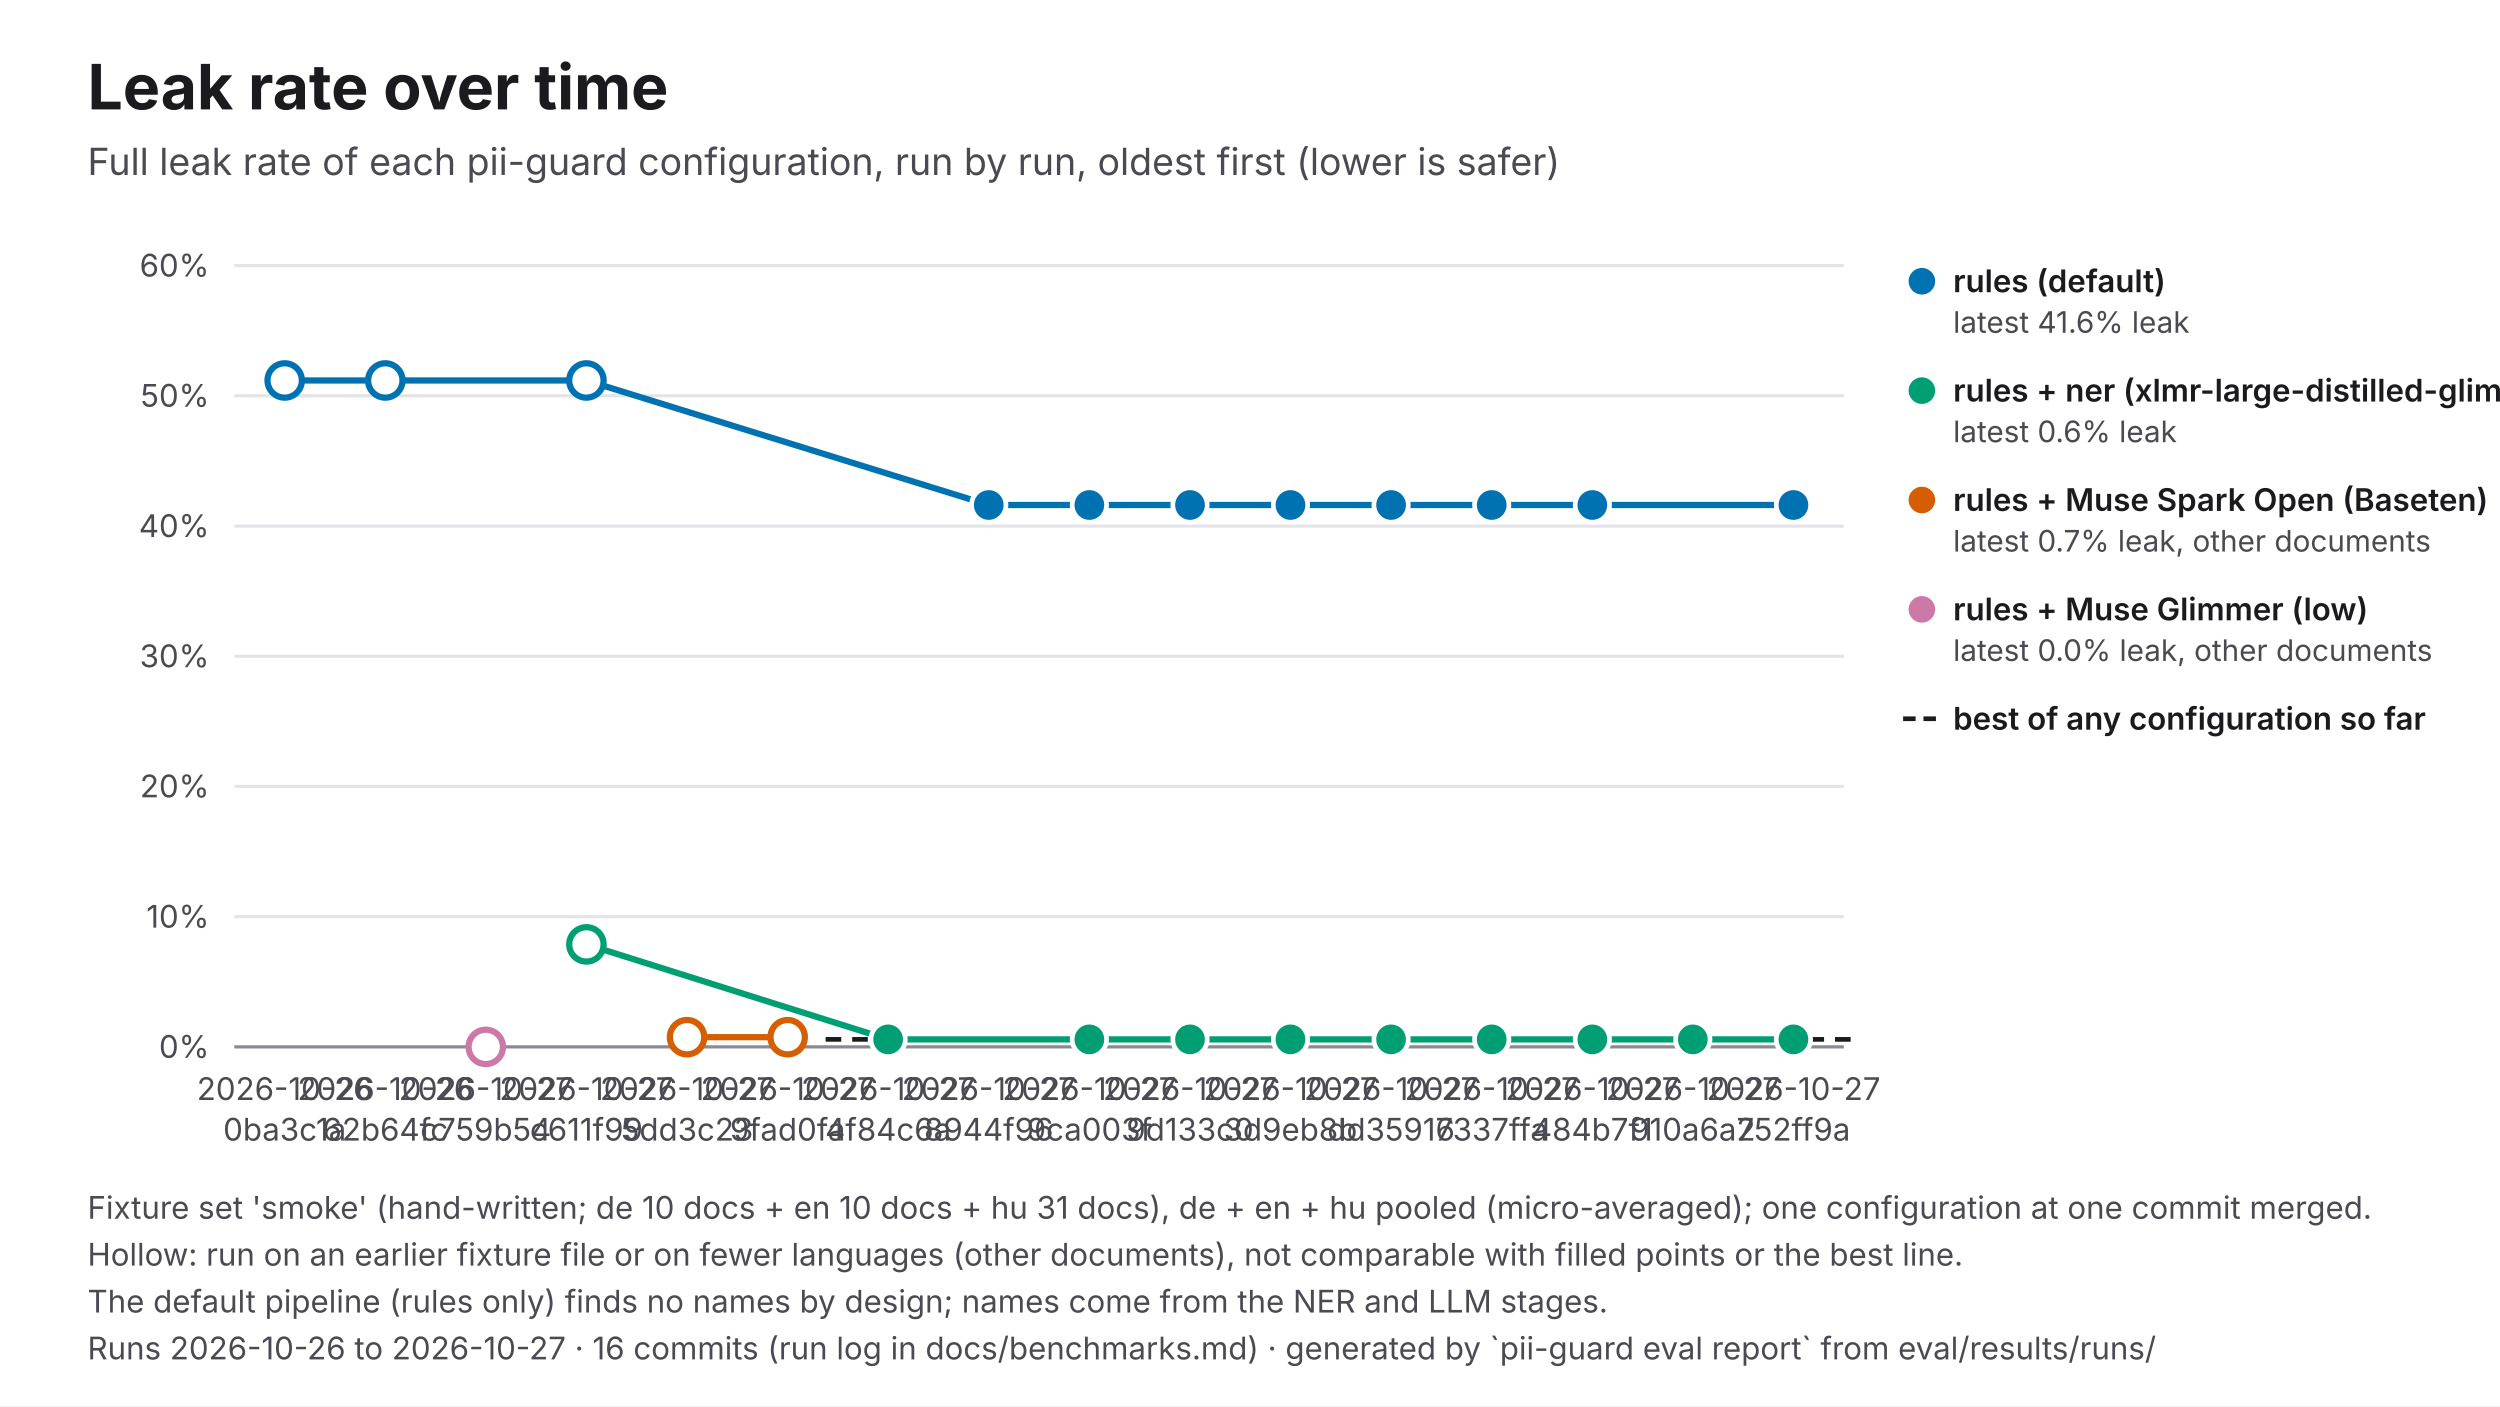
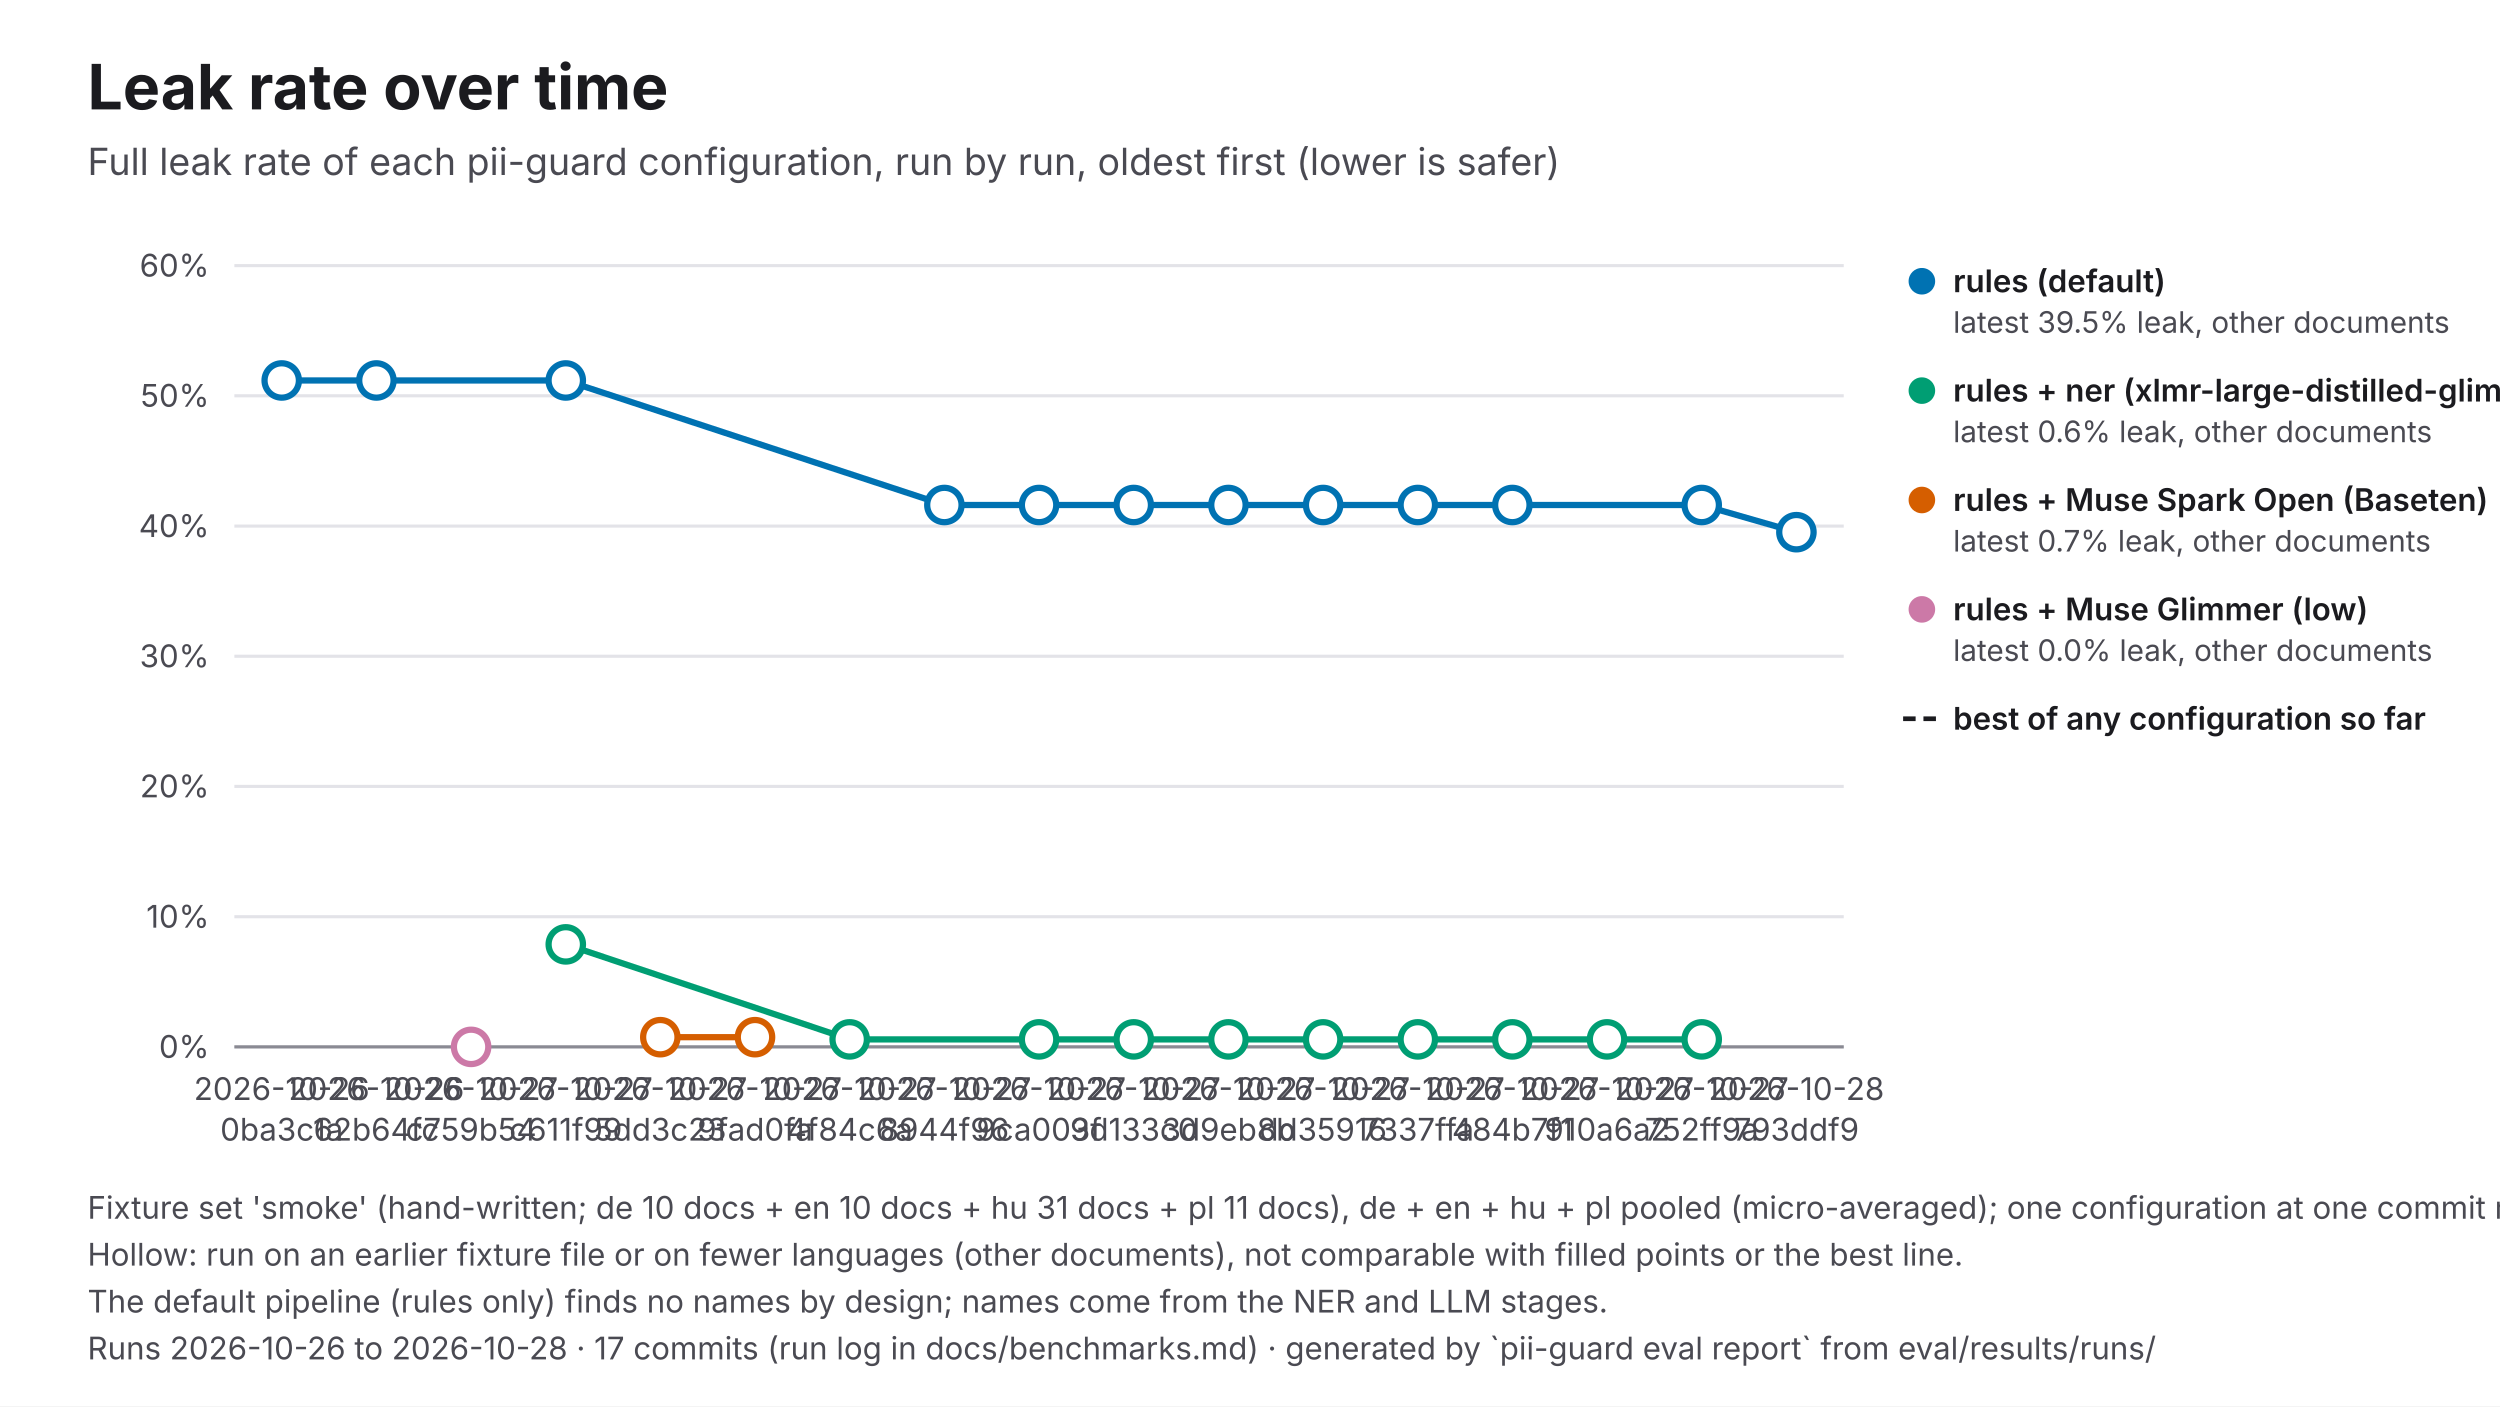
<svg xmlns="http://www.w3.org/2000/svg" viewBox="0 0 1600 900" width="1600" height="900" role="img" aria-labelledby="t d" font-family="Inter, 'Helvetica Neue', Helvetica, Arial, sans-serif">
  <rect width="1600" height="900" fill="#FFFFFF" />
  <text x="56" y="70" font-size="40" fill="#1B1B1F" font-weight="700">Leak rate over time</text>
  <text x="56" y="112" font-size="24" fill="#4A4A52">Full leak rate of each pii-guard configuration, run by run, oldest first (lower is safer)</text>
  <line x1="150" y1="670" x2="1180" y2="670" stroke="#E3E3E8" stroke-width="2" />
  <text x="134" y="677" font-size="20" fill="#4A4A52" text-anchor="end">0%</text>
  <line x1="150" y1="586.7" x2="1180" y2="586.7" stroke="#E3E3E8" stroke-width="2" />
  <text x="134" y="593.7" font-size="20" fill="#4A4A52" text-anchor="end">10%</text>
  <line x1="150" y1="503.3" x2="1180" y2="503.3" stroke="#E3E3E8" stroke-width="2" />
  <text x="134" y="510.3" font-size="20" fill="#4A4A52" text-anchor="end">20%</text>
  <line x1="150" y1="420" x2="1180" y2="420" stroke="#E3E3E8" stroke-width="2" />
  <text x="134" y="427" font-size="20" fill="#4A4A52" text-anchor="end">30%</text>
  <line x1="150" y1="336.7" x2="1180" y2="336.7" stroke="#E3E3E8" stroke-width="2" />
  <text x="134" y="343.7" font-size="20" fill="#4A4A52" text-anchor="end">40%</text>
  <line x1="150" y1="253.3" x2="1180" y2="253.3" stroke="#E3E3E8" stroke-width="2" />
  <text x="134" y="260.3" font-size="20" fill="#4A4A52" text-anchor="end">50%</text>
  <line x1="150" y1="170" x2="1180" y2="170" stroke="#E3E3E8" stroke-width="2" />
  <text x="134" y="177" font-size="20" fill="#4A4A52" text-anchor="end">60%</text>
-   <text x="182.2" y="704" font-size="20" fill="#4A4A52" text-anchor="middle">2026-10-26</text>
-   <text x="182.2" y="730" font-size="20" fill="#4A4A52" text-anchor="middle">0ba3c1a</text>
-   <text x="246.6" y="704" font-size="20" fill="#4A4A52" text-anchor="middle">2026-10-26</text>
-   <text x="246.6" y="730" font-size="20" fill="#4A4A52" text-anchor="middle">62b64fc</text>
-   <text x="310.9" y="704" font-size="20" fill="#4A4A52" text-anchor="middle">2026-10-27</text>
-   <text x="310.9" y="730" font-size="20" fill="#4A4A52" text-anchor="middle">c759b54</text>
-   <text x="375.3" y="704" font-size="20" fill="#4A4A52" text-anchor="middle">2026-10-27</text>
-   <text x="375.3" y="730" font-size="20" fill="#4A4A52" text-anchor="middle">c611f99</text>
-   <text x="439.7" y="704" font-size="20" fill="#4A4A52" text-anchor="middle">2026-10-27</text>
-   <text x="439.7" y="730" font-size="20" fill="#4A4A52" text-anchor="middle">5dd3c23</text>
-   <text x="504.1" y="704" font-size="20" fill="#4A4A52" text-anchor="middle">2026-10-27</text>
-   <text x="504.1" y="730" font-size="20" fill="#4A4A52" text-anchor="middle">9fad0fa</text>
-   <text x="568.4" y="704" font-size="20" fill="#4A4A52" text-anchor="middle">2026-10-27</text>
-   <text x="568.4" y="730" font-size="20" fill="#4A4A52" text-anchor="middle">4f84c6a</text>
-   <text x="632.8" y="704" font-size="20" fill="#4A4A52" text-anchor="middle">2026-10-27</text>
-   <text x="632.8" y="730" font-size="20" fill="#4A4A52" text-anchor="middle">8944f96</text>
-   <text x="697.2" y="704" font-size="20" fill="#4A4A52" text-anchor="middle">2026-10-27</text>
-   <text x="697.2" y="730" font-size="20" fill="#4A4A52" text-anchor="middle">9ca003f</text>
-   <text x="761.6" y="704" font-size="20" fill="#4A4A52" text-anchor="middle">2026-10-27</text>
-   <text x="761.6" y="730" font-size="20" fill="#4A4A52" text-anchor="middle">9d133c0</text>
-   <text x="825.9" y="704" font-size="20" fill="#4A4A52" text-anchor="middle">2026-10-27</text>
-   <text x="825.9" y="730" font-size="20" fill="#4A4A52" text-anchor="middle">3d9eb8b</text>
-   <text x="890.3" y="704" font-size="20" fill="#4A4A52" text-anchor="middle">2026-10-27</text>
-   <text x="890.3" y="730" font-size="20" fill="#4A4A52" text-anchor="middle">dd35916</text>
-   <text x="954.7" y="704" font-size="20" fill="#4A4A52" text-anchor="middle">2026-10-27</text>
-   <text x="954.7" y="730" font-size="20" fill="#4A4A52" text-anchor="middle">7337ffa</text>
-   <text x="1019.1" y="704" font-size="20" fill="#4A4A52" text-anchor="middle">2026-10-27</text>
-   <text x="1019.1" y="730" font-size="20" fill="#4A4A52" text-anchor="middle">484b7f1</text>
-   <text x="1083.4" y="704" font-size="20" fill="#4A4A52" text-anchor="middle">2026-10-27</text>
-   <text x="1083.4" y="730" font-size="20" fill="#4A4A52" text-anchor="middle">910a6a2</text>
-   <text x="1147.8" y="704" font-size="20" fill="#4A4A52" text-anchor="middle">2026-10-27</text>
-   <text x="1147.8" y="730" font-size="20" fill="#4A4A52" text-anchor="middle">752ff9a</text>
+   <text x="180.3" y="704" font-size="20" fill="#4A4A52" text-anchor="middle">2026-10-26</text>
+   <text x="180.3" y="730" font-size="20" fill="#4A4A52" text-anchor="middle">0ba3c1a</text>
+   <text x="240.9" y="704" font-size="20" fill="#4A4A52" text-anchor="middle">2026-10-26</text>
+   <text x="240.9" y="730" font-size="20" fill="#4A4A52" text-anchor="middle">62b64fc</text>
+   <text x="301.5" y="704" font-size="20" fill="#4A4A52" text-anchor="middle">2026-10-27</text>
+   <text x="301.5" y="730" font-size="20" fill="#4A4A52" text-anchor="middle">c759b54</text>
+   <text x="362.1" y="704" font-size="20" fill="#4A4A52" text-anchor="middle">2026-10-27</text>
+   <text x="362.1" y="730" font-size="20" fill="#4A4A52" text-anchor="middle">c611f99</text>
+   <text x="422.6" y="704" font-size="20" fill="#4A4A52" text-anchor="middle">2026-10-27</text>
+   <text x="422.6" y="730" font-size="20" fill="#4A4A52" text-anchor="middle">5dd3c23</text>
+   <text x="483.2" y="704" font-size="20" fill="#4A4A52" text-anchor="middle">2026-10-27</text>
+   <text x="483.2" y="730" font-size="20" fill="#4A4A52" text-anchor="middle">9fad0fa</text>
+   <text x="543.8" y="704" font-size="20" fill="#4A4A52" text-anchor="middle">2026-10-27</text>
+   <text x="543.8" y="730" font-size="20" fill="#4A4A52" text-anchor="middle">4f84c6a</text>
+   <text x="604.4" y="704" font-size="20" fill="#4A4A52" text-anchor="middle">2026-10-27</text>
+   <text x="604.4" y="730" font-size="20" fill="#4A4A52" text-anchor="middle">8944f96</text>
+   <text x="665" y="704" font-size="20" fill="#4A4A52" text-anchor="middle">2026-10-27</text>
+   <text x="665" y="730" font-size="20" fill="#4A4A52" text-anchor="middle">9ca003f</text>
+   <text x="725.6" y="704" font-size="20" fill="#4A4A52" text-anchor="middle">2026-10-27</text>
+   <text x="725.6" y="730" font-size="20" fill="#4A4A52" text-anchor="middle">9d133c0</text>
+   <text x="786.2" y="704" font-size="20" fill="#4A4A52" text-anchor="middle">2026-10-27</text>
+   <text x="786.2" y="730" font-size="20" fill="#4A4A52" text-anchor="middle">3d9eb8b</text>
+   <text x="846.8" y="704" font-size="20" fill="#4A4A52" text-anchor="middle">2026-10-27</text>
+   <text x="846.8" y="730" font-size="20" fill="#4A4A52" text-anchor="middle">dd35916</text>
+   <text x="907.4" y="704" font-size="20" fill="#4A4A52" text-anchor="middle">2026-10-27</text>
+   <text x="907.4" y="730" font-size="20" fill="#4A4A52" text-anchor="middle">7337ffa</text>
+   <text x="967.9" y="704" font-size="20" fill="#4A4A52" text-anchor="middle">2026-10-27</text>
+   <text x="967.9" y="730" font-size="20" fill="#4A4A52" text-anchor="middle">484b7f1</text>
+   <text x="1028.5" y="704" font-size="20" fill="#4A4A52" text-anchor="middle">2026-10-27</text>
+   <text x="1028.5" y="730" font-size="20" fill="#4A4A52" text-anchor="middle">910a6a2</text>
+   <text x="1089.1" y="704" font-size="20" fill="#4A4A52" text-anchor="middle">2026-10-27</text>
+   <text x="1089.1" y="730" font-size="20" fill="#4A4A52" text-anchor="middle">752ff9a</text>
+   <text x="1149.7" y="704" font-size="20" fill="#4A4A52" text-anchor="middle">2026-10-28</text>
+   <text x="1149.7" y="730" font-size="20" fill="#4A4A52" text-anchor="middle">793ddf9</text>
  <line x1="150" y1="670" x2="1180" y2="670" stroke="#8A8A93" stroke-width="2" />
-   <path d="M528.4,665.2H592.8V665.2H657.2V665.2H721.6V665.2H785.9V665.2H850.3V665.2H914.7V665.2H979.1V665.2H1043.4V665.2H1107.8V665.2H1187.8" fill="none" stroke="#1B1B1F" stroke-width="3" stroke-dasharray="10 7" />
-   <path d="M182.2,243.5L246.6,243.5L375.3,243.5L632.8,323.2L697.2,323.2L761.6,323.2L825.9,323.2L890.3,323.2L954.7,323.2L1019.1,323.2L1147.8,323.2" fill="none" stroke="#0072B2" stroke-width="4" />
-   <circle cx="182.2" cy="243.5" r="11" fill="#FFFFFF" stroke="#0072B2" stroke-width="4" />
-   <circle cx="246.6" cy="243.5" r="11" fill="#FFFFFF" stroke="#0072B2" stroke-width="4" />
-   <circle cx="375.3" cy="243.5" r="11" fill="#FFFFFF" stroke="#0072B2" stroke-width="4" />
-   <circle cx="632.8" cy="323.2" r="11" fill="#0072B2" stroke="#FFFFFF" stroke-width="3" />
-   <circle cx="697.2" cy="323.2" r="11" fill="#0072B2" stroke="#FFFFFF" stroke-width="3" />
-   <circle cx="761.6" cy="323.2" r="11" fill="#0072B2" stroke="#FFFFFF" stroke-width="3" />
-   <circle cx="825.9" cy="323.2" r="11" fill="#0072B2" stroke="#FFFFFF" stroke-width="3" />
-   <circle cx="890.3" cy="323.2" r="11" fill="#0072B2" stroke="#FFFFFF" stroke-width="3" />
-   <circle cx="954.7" cy="323.2" r="11" fill="#0072B2" stroke="#FFFFFF" stroke-width="3" />
-   <circle cx="1019.1" cy="323.2" r="11" fill="#0072B2" stroke="#FFFFFF" stroke-width="3" />
-   <circle cx="1147.8" cy="323.2" r="11" fill="#0072B2" stroke="#FFFFFF" stroke-width="3" />
-   <path d="M375.3,604.4L568.4,665.2L697.2,665.2L761.6,665.2L825.9,665.2L890.3,665.2L954.7,665.2L1019.1,665.2L1083.4,665.2L1147.8,665.2" fill="none" stroke="#009E73" stroke-width="4" />
-   <circle cx="375.3" cy="604.4" r="11" fill="#FFFFFF" stroke="#009E73" stroke-width="4" />
-   <circle cx="568.4" cy="665.2" r="11" fill="#009E73" stroke="#FFFFFF" stroke-width="3" />
-   <circle cx="697.2" cy="665.2" r="11" fill="#009E73" stroke="#FFFFFF" stroke-width="3" />
-   <circle cx="761.6" cy="665.2" r="11" fill="#009E73" stroke="#FFFFFF" stroke-width="3" />
-   <circle cx="825.9" cy="665.2" r="11" fill="#009E73" stroke="#FFFFFF" stroke-width="3" />
-   <circle cx="890.3" cy="665.2" r="11" fill="#009E73" stroke="#FFFFFF" stroke-width="3" />
-   <circle cx="954.7" cy="665.2" r="11" fill="#009E73" stroke="#FFFFFF" stroke-width="3" />
-   <circle cx="1019.1" cy="665.2" r="11" fill="#009E73" stroke="#FFFFFF" stroke-width="3" />
-   <circle cx="1083.4" cy="665.2" r="11" fill="#009E73" stroke="#FFFFFF" stroke-width="3" />
-   <circle cx="1147.8" cy="665.2" r="11" fill="#009E73" stroke="#FFFFFF" stroke-width="3" />
-   <path d="M439.7,663.8L504.1,663.8" fill="none" stroke="#D55E00" stroke-width="4" />
-   <circle cx="439.7" cy="663.8" r="11" fill="#FFFFFF" stroke="#D55E00" stroke-width="4" />
-   <circle cx="504.1" cy="663.8" r="11" fill="#FFFFFF" stroke="#D55E00" stroke-width="4" />
-   <circle cx="310.9" cy="670" r="11" fill="#FFFFFF" stroke="#CC79A7" stroke-width="4" />
+   <path d="M180.3,243.5L240.9,243.5L362.1,243.5L604.4,323.2L665,323.2L725.6,323.2L786.2,323.2L846.8,323.2L907.4,323.2L967.9,323.2L1089.1,323.2L1149.7,340.6" fill="none" stroke="#0072B2" stroke-width="4" />
+   <circle cx="180.3" cy="243.5" r="11" fill="#FFFFFF" stroke="#0072B2" stroke-width="4" />
+   <circle cx="240.9" cy="243.5" r="11" fill="#FFFFFF" stroke="#0072B2" stroke-width="4" />
+   <circle cx="362.1" cy="243.5" r="11" fill="#FFFFFF" stroke="#0072B2" stroke-width="4" />
+   <circle cx="604.4" cy="323.2" r="11" fill="#FFFFFF" stroke="#0072B2" stroke-width="4" />
+   <circle cx="665" cy="323.2" r="11" fill="#FFFFFF" stroke="#0072B2" stroke-width="4" />
+   <circle cx="725.6" cy="323.2" r="11" fill="#FFFFFF" stroke="#0072B2" stroke-width="4" />
+   <circle cx="786.2" cy="323.2" r="11" fill="#FFFFFF" stroke="#0072B2" stroke-width="4" />
+   <circle cx="846.8" cy="323.2" r="11" fill="#FFFFFF" stroke="#0072B2" stroke-width="4" />
+   <circle cx="907.4" cy="323.2" r="11" fill="#FFFFFF" stroke="#0072B2" stroke-width="4" />
+   <circle cx="967.9" cy="323.2" r="11" fill="#FFFFFF" stroke="#0072B2" stroke-width="4" />
+   <circle cx="1089.1" cy="323.2" r="11" fill="#FFFFFF" stroke="#0072B2" stroke-width="4" />
+   <circle cx="1149.7" cy="340.6" r="11" fill="#FFFFFF" stroke="#0072B2" stroke-width="4" />
+   <path d="M362.1,604.4L543.8,665.2L665,665.2L725.6,665.2L786.2,665.2L846.8,665.2L907.4,665.2L967.9,665.2L1028.5,665.2L1089.1,665.2" fill="none" stroke="#009E73" stroke-width="4" />
+   <circle cx="362.1" cy="604.4" r="11" fill="#FFFFFF" stroke="#009E73" stroke-width="4" />
+   <circle cx="543.8" cy="665.2" r="11" fill="#FFFFFF" stroke="#009E73" stroke-width="4" />
+   <circle cx="665" cy="665.2" r="11" fill="#FFFFFF" stroke="#009E73" stroke-width="4" />
+   <circle cx="725.6" cy="665.2" r="11" fill="#FFFFFF" stroke="#009E73" stroke-width="4" />
+   <circle cx="786.2" cy="665.2" r="11" fill="#FFFFFF" stroke="#009E73" stroke-width="4" />
+   <circle cx="846.8" cy="665.2" r="11" fill="#FFFFFF" stroke="#009E73" stroke-width="4" />
+   <circle cx="907.4" cy="665.2" r="11" fill="#FFFFFF" stroke="#009E73" stroke-width="4" />
+   <circle cx="967.9" cy="665.2" r="11" fill="#FFFFFF" stroke="#009E73" stroke-width="4" />
+   <circle cx="1028.5" cy="665.2" r="11" fill="#FFFFFF" stroke="#009E73" stroke-width="4" />
+   <circle cx="1089.1" cy="665.2" r="11" fill="#FFFFFF" stroke="#009E73" stroke-width="4" />
+   <path d="M422.6,663.8L483.2,663.8" fill="none" stroke="#D55E00" stroke-width="4" />
+   <circle cx="422.6" cy="663.8" r="11" fill="#FFFFFF" stroke="#D55E00" stroke-width="4" />
+   <circle cx="483.2" cy="663.8" r="11" fill="#FFFFFF" stroke="#D55E00" stroke-width="4" />
+   <circle cx="301.5" cy="670" r="11" fill="#FFFFFF" stroke="#CC79A7" stroke-width="4" />
  <circle cx="1230" cy="180" r="10" fill="#0072B2" stroke="#FFFFFF" stroke-width="3" />
  <text x="1250" y="187" font-size="20" fill="#1B1B1F" font-weight="600">rules (default)</text>
-   <text x="1250" y="213" font-size="19" fill="#4A4A52">latest 41.6% leak</text>
+   <text x="1250" y="213" font-size="19" fill="#4A4A52">latest 39.5% leak, other documents</text>
  <circle cx="1230" cy="250" r="10" fill="#009E73" stroke="#FFFFFF" stroke-width="3" />
  <text x="1250" y="257" font-size="20" fill="#1B1B1F" font-weight="600">rules + ner (xlmr-large-distilled-glimmer)</text>
-   <text x="1250" y="283" font-size="19" fill="#4A4A52">latest 0.6% leak</text>
+   <text x="1250" y="283" font-size="19" fill="#4A4A52">latest 0.6% leak, other documents</text>
  <circle cx="1230" cy="320" r="10" fill="#D55E00" stroke="#FFFFFF" stroke-width="3" />
  <text x="1250" y="327" font-size="20" fill="#1B1B1F" font-weight="600">rules + Muse Spark Open (Baseten)</text>
  <text x="1250" y="353" font-size="19" fill="#4A4A52">latest 0.7% leak, other documents</text>
  <circle cx="1230" cy="390" r="10" fill="#CC79A7" stroke="#FFFFFF" stroke-width="3" />
  <text x="1250" y="397" font-size="20" fill="#1B1B1F" font-weight="600">rules + Muse Glimmer (low)</text>
  <text x="1250" y="423" font-size="19" fill="#4A4A52">latest 0.0% leak, other documents</text>
  <line x1="1218" y1="460" x2="1242" y2="460" stroke="#1B1B1F" stroke-width="3" stroke-dasharray="8 5" />
  <text x="1250" y="467" font-size="20" fill="#1B1B1F" font-weight="600">best of any configuration so far</text>
-   <text x="56" y="780" font-size="20" fill="#4A4A52">Fixture set 'smoke' (hand-written; de 10 docs + en 10 docs + hu 31 docs), de + en + hu pooled (micro-averaged); one configuration at one commit merged.</text>
+   <text x="56" y="780" font-size="20" fill="#4A4A52">Fixture set 'smoke' (hand-written; de 10 docs + en 10 docs + hu 31 docs + pl 11 docs), de + en + hu + pl pooled (micro-averaged); one configuration at one commit merged.</text>
  <text x="56" y="810" font-size="20" fill="#4A4A52">Hollow: run on an earlier fixture file or on fewer languages (other documents), not comparable with filled points or the best line.</text>
  <text x="56" y="840" font-size="20" fill="#4A4A52">The default pipeline (rules only) finds no names by design; names come from the NER and LLM stages.</text>
-   <text x="56" y="870" font-size="20" fill="#4A4A52">Runs 2026-10-26 to 2026-10-27 · 16 commits (run log in docs/benchmarks.md) · generated by `pii-guard eval report` from eval/results/runs/</text>
+   <text x="56" y="870" font-size="20" fill="#4A4A52">Runs 2026-10-26 to 2026-10-28 · 17 commits (run log in docs/benchmarks.md) · generated by `pii-guard eval report` from eval/results/runs/</text>
</svg>
